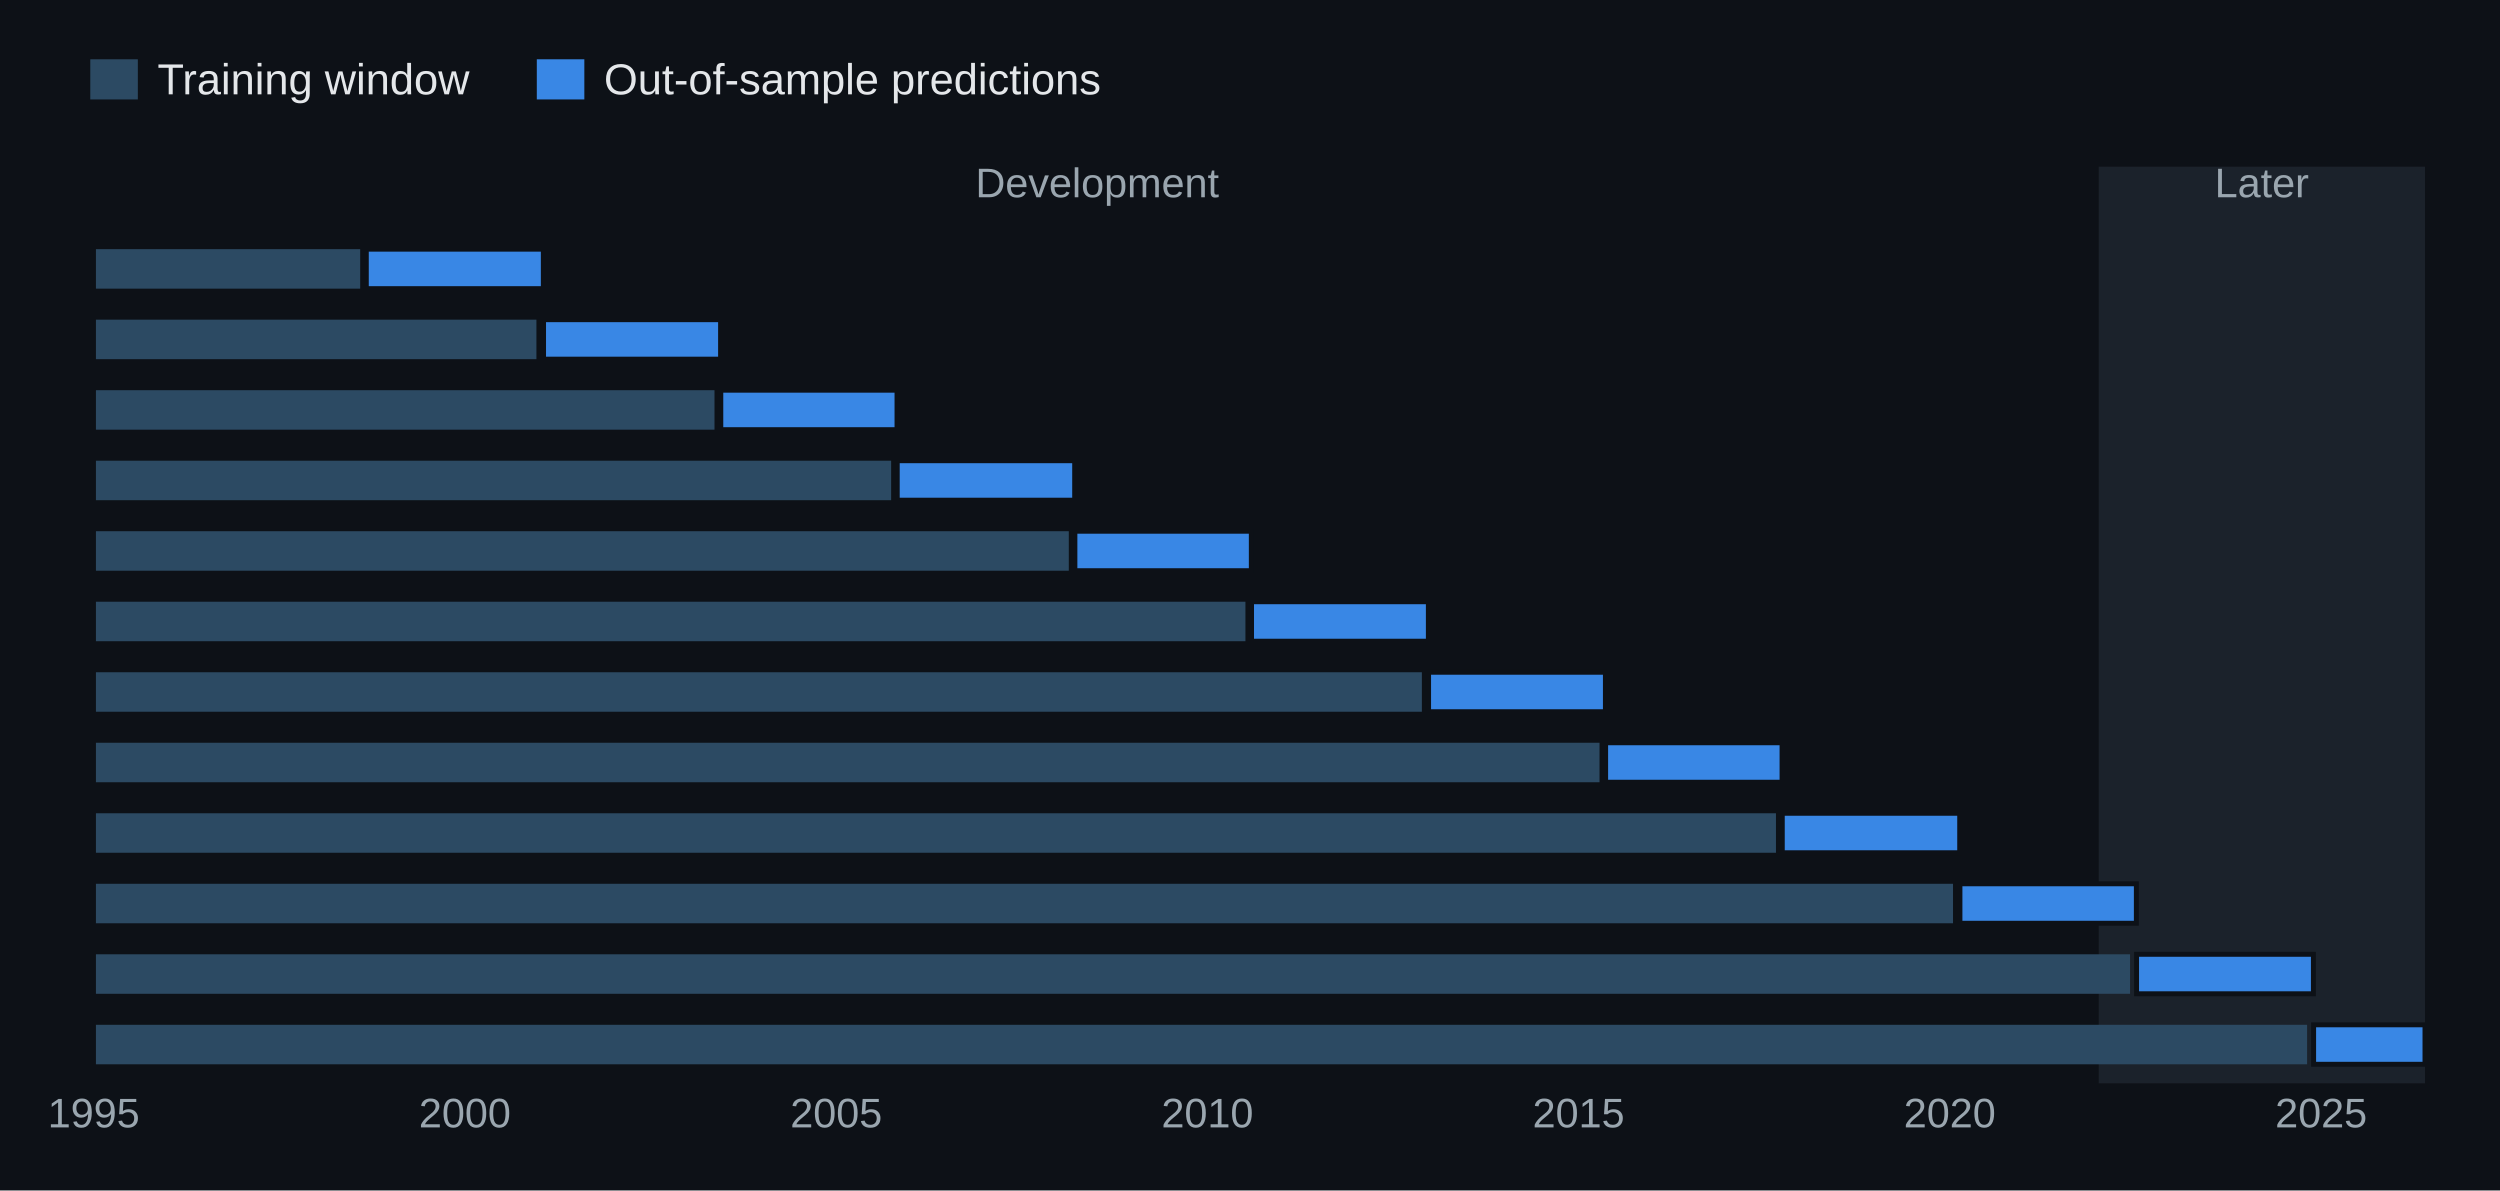
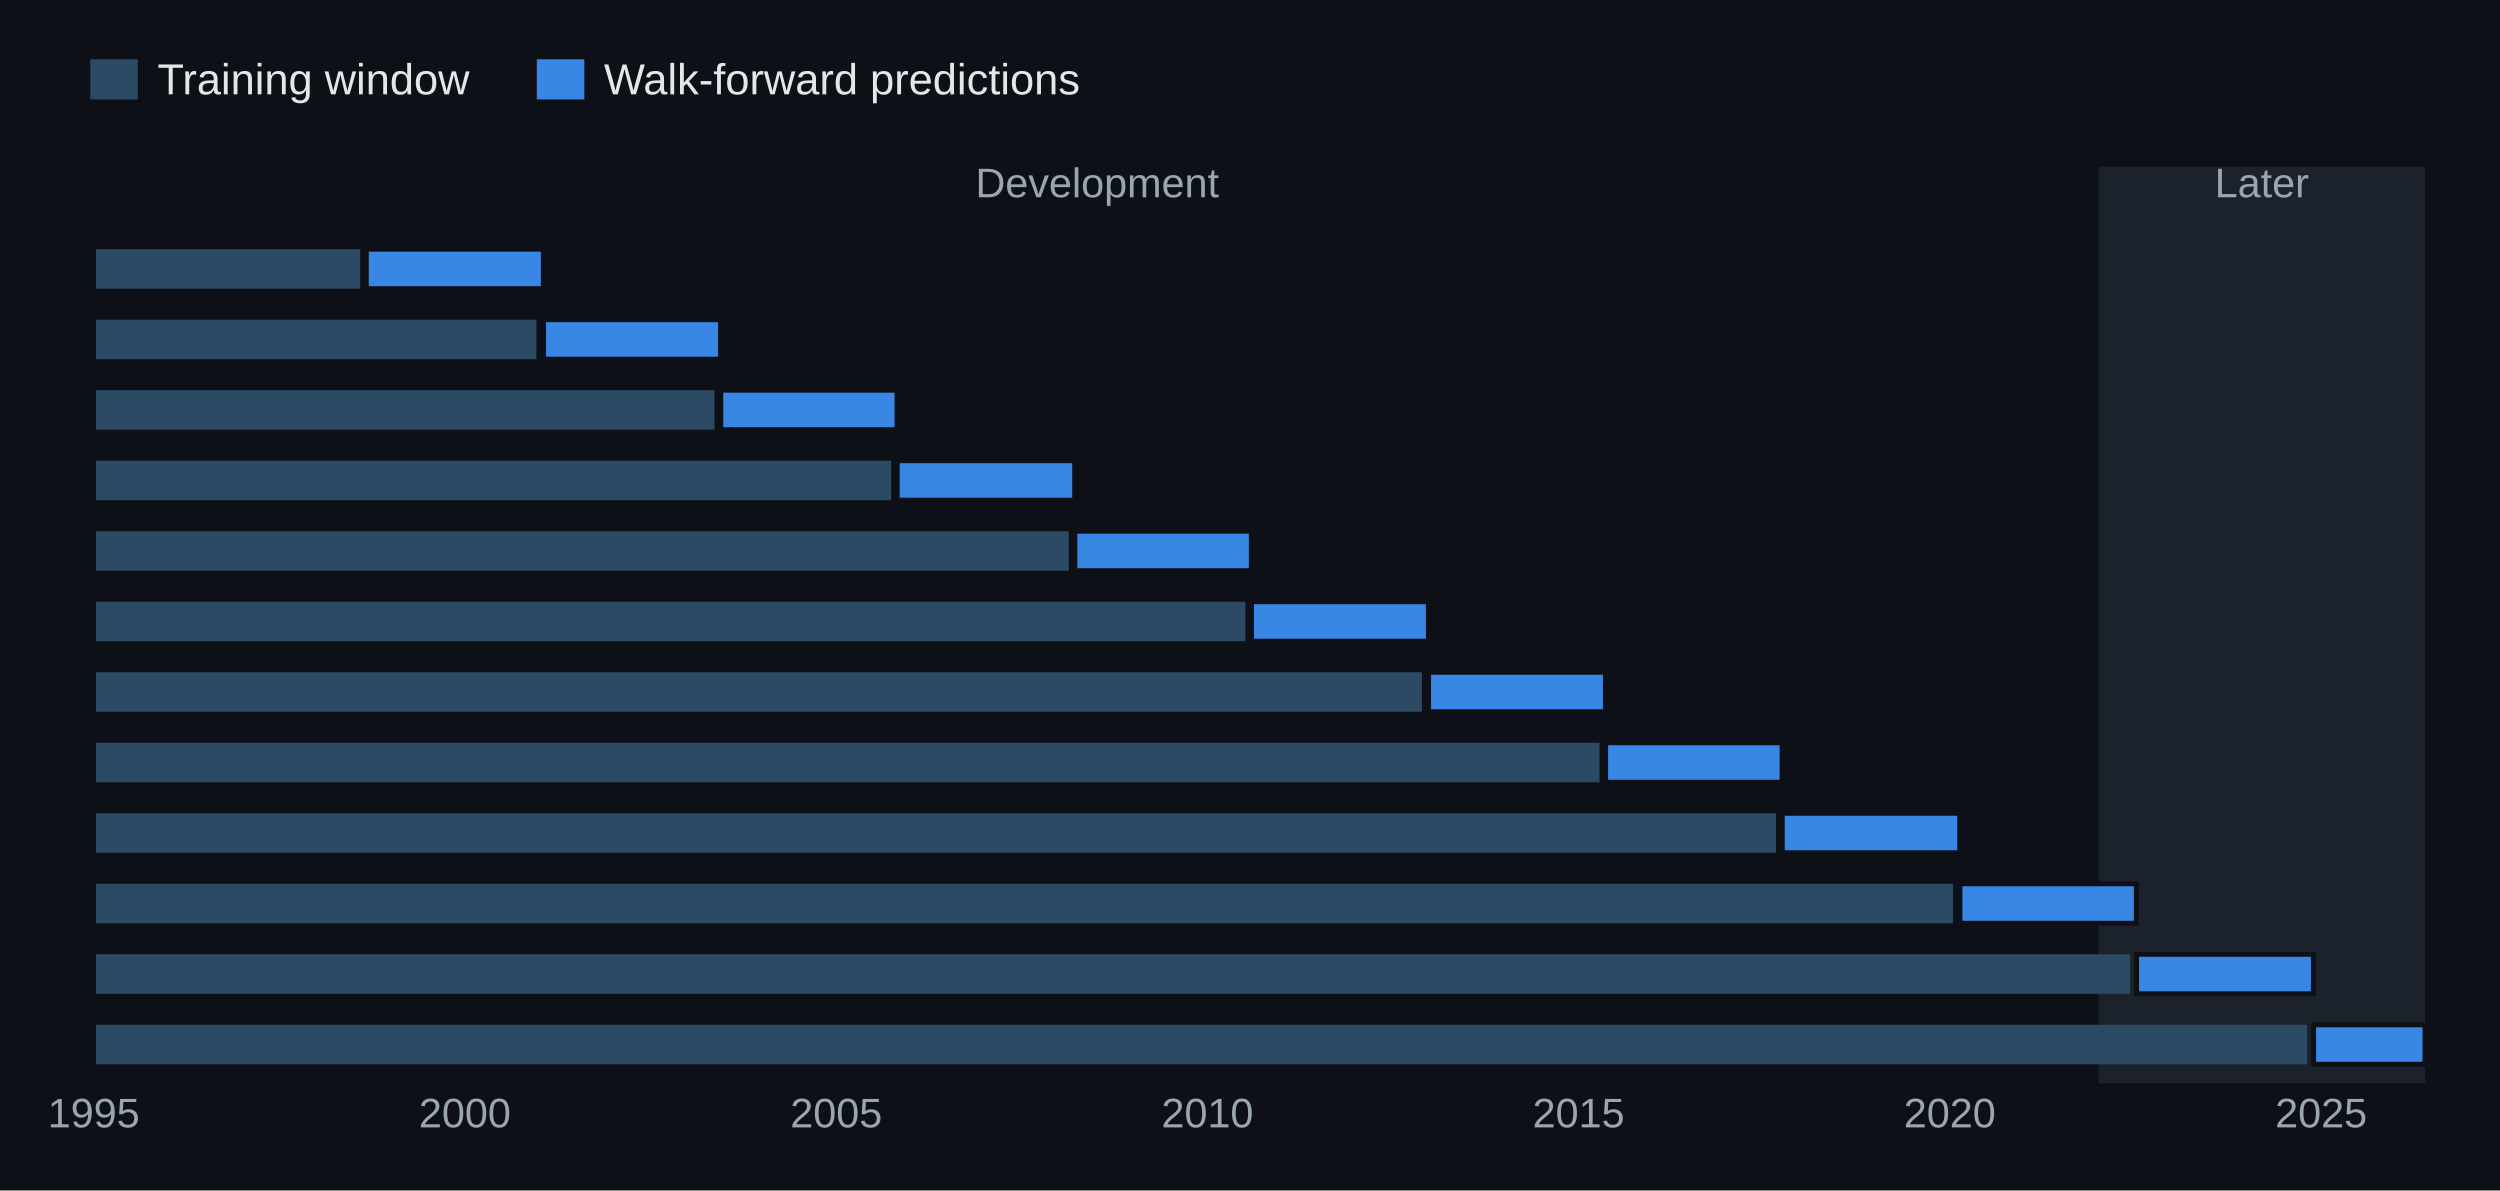
<svg xmlns="http://www.w3.org/2000/svg" width="604.8pt" height="288pt" viewBox="0 0 604.8 288" version="1.1">
  <defs>
    <style type="text/css">*{stroke-linejoin: round; stroke-linecap: butt}</style>
  </defs>
  <g id="figure_1">
    <g id="patch_1">
      <path d="M 0 288 L 604.8 288 L 604.8 0 L 0 0 z " style="fill: #0d1117" />
    </g>
    <g id="axes_1">
      <g id="patch_2">
        <path d="M 18.144 262.08 L 586.656 262.08 L 586.656 40.32 L 18.144 40.32 z " style="fill: #0d1117" />
      </g>
      <g id="patch_3">
        <path d="M 507.73 262.08 L 586.656 262.08 L 586.656 40.32 L 507.73 40.32 z " clip-path="url(#pf545b82daa)" style="fill: #1b222b" />
      </g>
      <g id="matplotlib.axis_1">
        <g id="xtick_1">
          <g id="line2d_1" />
          <g id="text_1">
            <text style="font-size: 10px; font-family: 'Arial', 'DejaVu Sans', sans-serif; text-anchor: middle; fill: #9aa6af" x="22.668" y="272.738" transform="rotate(-0 22.6681 272.7378)">1995</text>
          </g>
        </g>
        <g id="xtick_2">
          <g id="line2d_2" />
          <g id="text_2">
            <text style="font-size: 10px; font-family: 'Arial', 'DejaVu Sans', sans-serif; text-anchor: middle; fill: #9aa6af" x="112.462" y="272.738" transform="rotate(-0 112.4616 272.7378)">2000</text>
          </g>
        </g>
        <g id="xtick_3">
          <g id="line2d_3" />
          <g id="text_3">
            <text style="font-size: 10px; font-family: 'Arial', 'DejaVu Sans', sans-serif; text-anchor: middle; fill: #9aa6af" x="202.304" y="272.738" transform="rotate(-0 202.3043 272.7378)">2005</text>
          </g>
        </g>
        <g id="xtick_4">
          <g id="line2d_4" />
          <g id="text_4">
            <text style="font-size: 10px; font-family: 'Arial', 'DejaVu Sans', sans-serif; text-anchor: middle; fill: #9aa6af" x="292.098" y="272.738" transform="rotate(-0 292.0978 272.7378)">2010</text>
          </g>
        </g>
        <g id="xtick_5">
          <g id="line2d_5" />
          <g id="text_5">
            <text style="font-size: 10px; font-family: 'Arial', 'DejaVu Sans', sans-serif; text-anchor: middle; fill: #9aa6af" x="381.891" y="272.738" transform="rotate(-0 381.8914 272.7378)">2015</text>
          </g>
        </g>
        <g id="xtick_6">
          <g id="line2d_6" />
          <g id="text_6">
            <text style="font-size: 10px; font-family: 'Arial', 'DejaVu Sans', sans-serif; text-anchor: middle; fill: #9aa6af" x="471.685" y="272.738" transform="rotate(-0 471.6849 272.7378)">2020</text>
          </g>
        </g>
        <g id="xtick_7">
          <g id="line2d_7" />
          <g id="text_7">
            <text style="font-size: 10px; font-family: 'Arial', 'DejaVu Sans', sans-serif; text-anchor: middle; fill: #9aa6af" x="561.528" y="272.738" transform="rotate(-0 561.5276 272.7378)">2025</text>
          </g>
        </g>
      </g>
      <g id="matplotlib.axis_2" />
      <g id="patch_4">
        <path d="M 23.209 60.278 L 87.137 60.278 L 87.137 69.831 L 23.209 69.831 z " clip-path="url(#pf545b82daa)" style="fill: #2c4a63" />
      </g>
      <g id="patch_5">
        <path d="M 88.612 60.278 L 131.443 60.278 L 131.443 69.831 L 88.612 69.831 z " clip-path="url(#pf545b82daa)" style="fill: #3987e5; stroke: #0d1117; stroke-width: 1.2; stroke-linejoin: miter" />
      </g>
      <g id="patch_6">
        <path d="M 23.209 77.337 L 129.771 77.337 L 129.771 86.89 L 23.209 86.89 z " clip-path="url(#pf545b82daa)" style="fill: #2c4a63" />
      </g>
      <g id="patch_7">
        <path d="M 131.492 77.337 L 174.324 77.337 L 174.324 86.89 L 131.492 86.89 z " clip-path="url(#pf545b82daa)" style="fill: #3987e5; stroke: #0d1117; stroke-width: 1.2; stroke-linejoin: miter" />
      </g>
      <g id="patch_8">
        <path d="M 23.209 94.395 L 172.849 94.395 L 172.849 103.948 L 23.209 103.948 z " clip-path="url(#pf545b82daa)" style="fill: #2c4a63" />
      </g>
      <g id="patch_9">
        <path d="M 174.373 94.395 L 217.008 94.395 L 217.008 103.948 L 174.373 103.948 z " clip-path="url(#pf545b82daa)" style="fill: #3987e5; stroke: #0d1117; stroke-width: 1.2; stroke-linejoin: miter" />
      </g>
      <g id="patch_10">
        <path d="M 23.209 111.454 L 215.582 111.454 L 215.582 121.007 L 23.209 121.007 z " clip-path="url(#pf545b82daa)" style="fill: #2c4a63" />
      </g>
      <g id="patch_11">
        <path d="M 217.057 111.454 L 259.987 111.454 L 259.987 121.007 L 217.057 121.007 z " clip-path="url(#pf545b82daa)" style="fill: #3987e5; stroke: #0d1117; stroke-width: 1.2; stroke-linejoin: miter" />
      </g>
      <g id="patch_12">
        <path d="M 23.209 128.512 L 258.561 128.512 L 258.561 138.065 L 23.209 138.065 z " clip-path="url(#pf545b82daa)" style="fill: #2c4a63" />
      </g>
      <g id="patch_13">
        <path d="M 260.036 128.512 L 302.72 128.512 L 302.72 138.065 L 260.036 138.065 z " clip-path="url(#pf545b82daa)" style="fill: #3987e5; stroke: #0d1117; stroke-width: 1.2; stroke-linejoin: miter" />
      </g>
      <g id="patch_14">
        <path d="M 23.209 145.571 L 301.294 145.571 L 301.294 155.123 L 23.209 155.123 z " clip-path="url(#pf545b82daa)" style="fill: #2c4a63" />
      </g>
      <g id="patch_15">
        <path d="M 302.769 145.571 L 345.551 145.571 L 345.551 155.123 L 302.769 155.123 z " clip-path="url(#pf545b82daa)" style="fill: #3987e5; stroke: #0d1117; stroke-width: 1.2; stroke-linejoin: miter" />
      </g>
      <g id="patch_16">
        <path d="M 23.209 162.629 L 343.977 162.629 L 343.977 172.182 L 23.209 172.182 z " clip-path="url(#pf545b82daa)" style="fill: #2c4a63" />
      </g>
      <g id="patch_17">
        <path d="M 345.6 162.629 L 388.382 162.629 L 388.382 172.182 L 345.6 172.182 z " clip-path="url(#pf545b82daa)" style="fill: #3987e5; stroke: #0d1117; stroke-width: 1.2; stroke-linejoin: miter" />
      </g>
      <g id="patch_18">
        <path d="M 23.209 179.688 L 386.956 179.688 L 386.956 189.24 L 23.209 189.24 z " clip-path="url(#pf545b82daa)" style="fill: #2c4a63" />
      </g>
      <g id="patch_19">
        <path d="M 388.432 179.688 L 431.116 179.688 L 431.116 189.24 L 388.432 189.24 z " clip-path="url(#pf545b82daa)" style="fill: #3987e5; stroke: #0d1117; stroke-width: 1.2; stroke-linejoin: miter" />
      </g>
      <g id="patch_20">
        <path d="M 23.209 196.746 L 429.64 196.746 L 429.64 206.299 L 23.209 206.299 z " clip-path="url(#pf545b82daa)" style="fill: #2c4a63" />
      </g>
      <g id="patch_21">
        <path d="M 431.165 196.746 L 474.094 196.746 L 474.094 206.299 L 431.165 206.299 z " clip-path="url(#pf545b82daa)" style="fill: #3987e5; stroke: #0d1117; stroke-width: 1.2; stroke-linejoin: miter" />
      </g>
      <g id="patch_22">
        <path d="M 23.209 213.805 L 472.472 213.805 L 472.472 223.357 L 23.209 223.357 z " clip-path="url(#pf545b82daa)" style="fill: #2c4a63" />
      </g>
      <g id="patch_23">
        <path d="M 474.144 213.805 L 516.828 213.805 L 516.828 223.357 L 474.144 223.357 z " clip-path="url(#pf545b82daa)" style="fill: #3987e5; stroke: #0d1117; stroke-width: 1.2; stroke-linejoin: miter" />
      </g>
      <g id="patch_24">
        <path d="M 23.209 230.863 L 515.303 230.863 L 515.303 240.416 L 23.209 240.416 z " clip-path="url(#pf545b82daa)" style="fill: #2c4a63" />
      </g>
      <g id="patch_25">
        <path d="M 516.877 230.863 L 559.659 230.863 L 559.659 240.416 L 516.877 240.416 z " clip-path="url(#pf545b82daa)" style="fill: #3987e5; stroke: #0d1117; stroke-width: 1.2; stroke-linejoin: miter" />
      </g>
      <g id="patch_26">
        <path d="M 23.209 247.921 L 558.135 247.921 L 558.135 257.474 L 23.209 257.474 z " clip-path="url(#pf545b82daa)" style="fill: #2c4a63" />
      </g>
      <g id="patch_27">
        <path d="M 559.708 247.921 L 586.656 247.921 L 586.656 257.474 L 559.708 257.474 z " clip-path="url(#pf545b82daa)" style="fill: #3987e5; stroke: #0d1117; stroke-width: 1.2; stroke-linejoin: miter" />
      </g>
      <g id="text_8">
        <text style="font-size: 10px; font-family: 'Arial', 'DejaVu Sans', sans-serif; text-anchor: middle; fill: #9aa6af" x="265.445" y="47.715" transform="rotate(-0 265.445 47.71465)">Development</text>
      </g>
      <g id="text_9">
        <text style="font-size: 10px; font-family: 'Arial', 'DejaVu Sans', sans-serif; text-anchor: middle; fill: #9aa6af" x="547.168" y="47.715" transform="rotate(-0 547.1685 47.71465)">Later</text>
      </g>
      <g id="legend_1">
        <g id="patch_28">
          <path d="M 22.344 23.557 L 32.844 23.557 L 32.844 14.842 L 22.344 14.842 z " style="fill: #2c4a63; stroke: #2c4a63; stroke-linejoin: miter" />
        </g>
        <g id="text_10">
          <text style="font-size: 10.5px; font-family: 'Arial', 'DejaVu Sans', sans-serif; text-anchor: start; fill: #e4e7ea" x="38.094" y="22.822" transform="rotate(-0 38.094 22.82208)">Training window</text>
        </g>
        <g id="patch_29">
          <path d="M 130.364 23.557 L 140.864 23.557 L 140.864 14.842 L 130.364 14.842 z " style="fill: #3987e5; stroke: #3987e5; stroke-linejoin: miter" />
        </g>
        <g id="text_11">
-           <text style="font-size: 10.5px; font-family: 'Arial', 'DejaVu Sans', sans-serif; text-anchor: start; fill: #e4e7ea" x="146.114" y="22.822" transform="rotate(-0 146.1144 22.82208)">Out-of-sample predictions</text>
+           <text style="font-size: 10.5px; font-family: 'Arial', 'DejaVu Sans', sans-serif; text-anchor: start; fill: #e4e7ea" x="146.114" y="22.822" transform="rotate(-0 146.1144 22.82208)">Walk-forward predictions</text>
        </g>
      </g>
    </g>
  </g>
  <defs>
    <clipPath id="pf545b82daa">
      <rect x="18.144" y="40.32" width="568.512" height="221.76" />
    </clipPath>
  </defs>
</svg>
